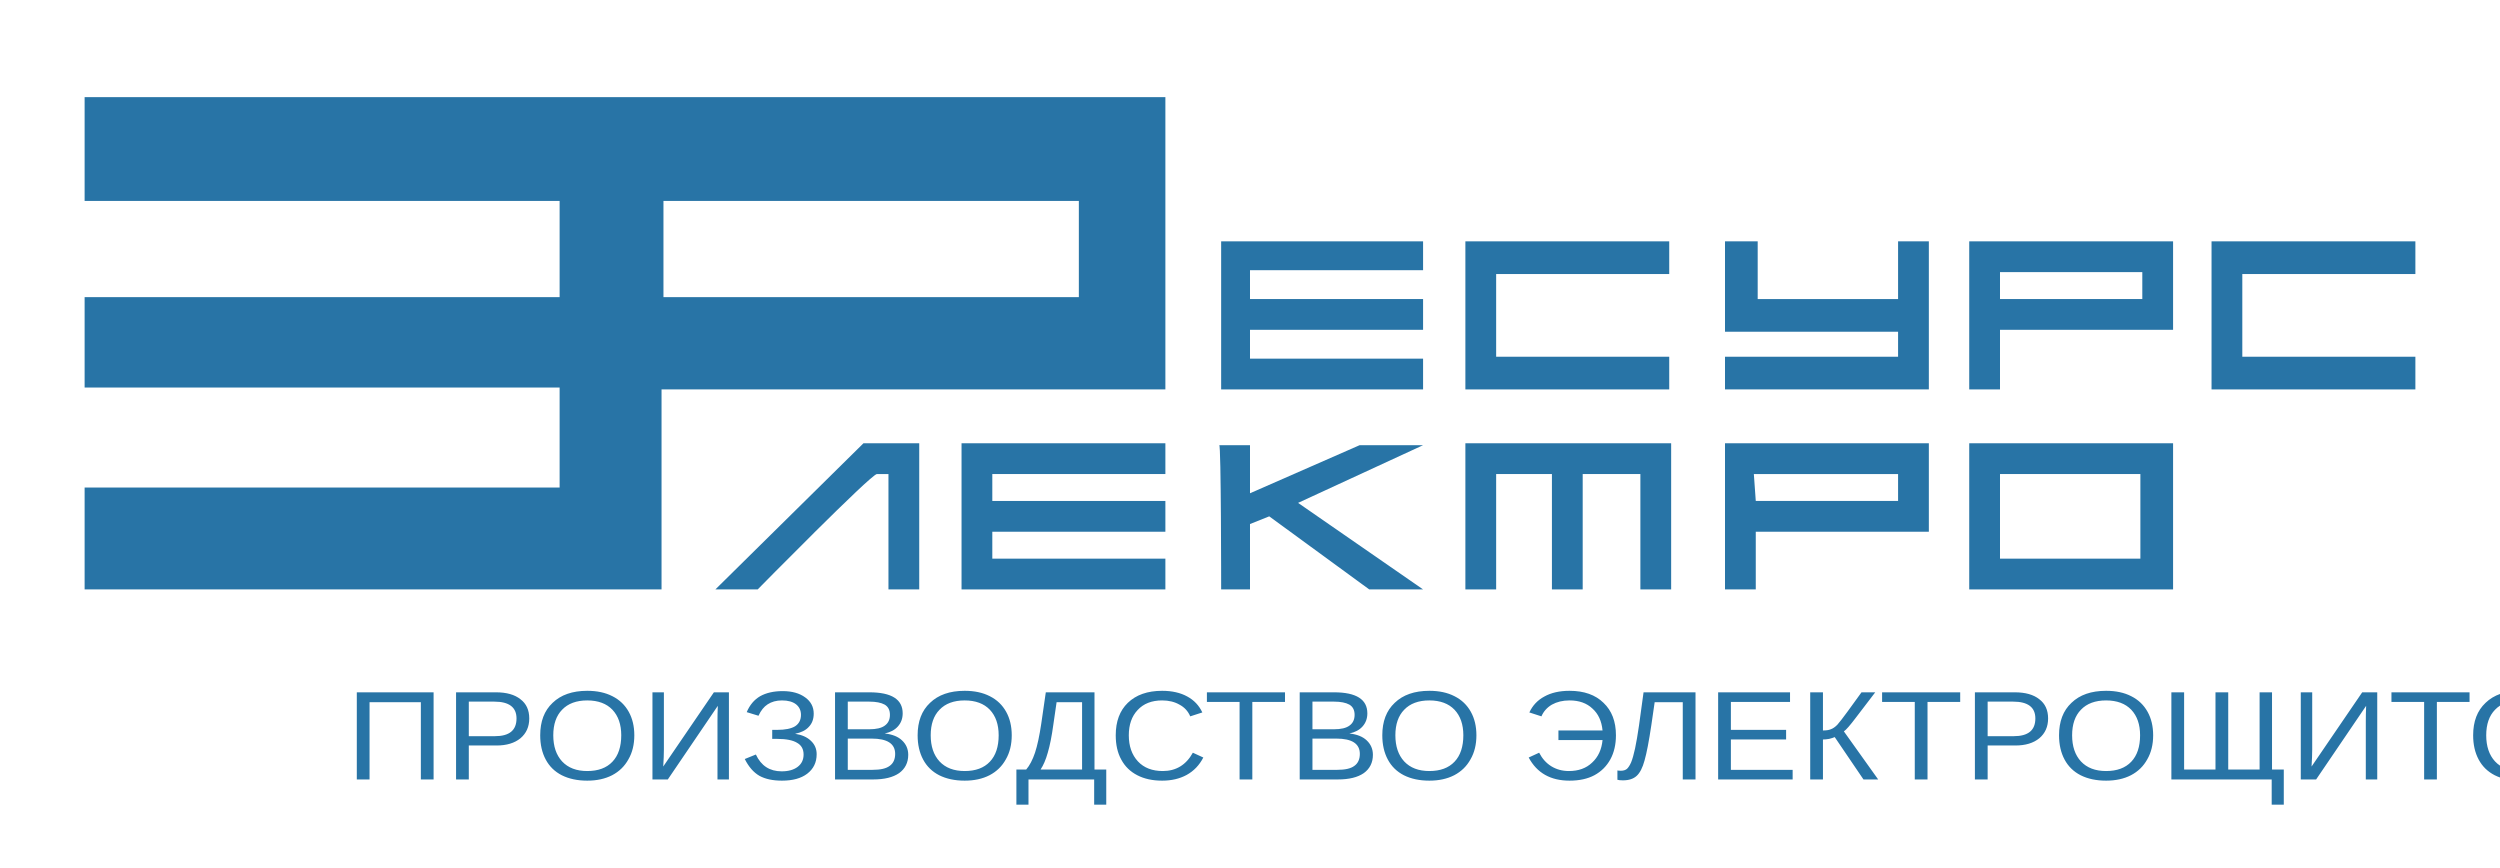
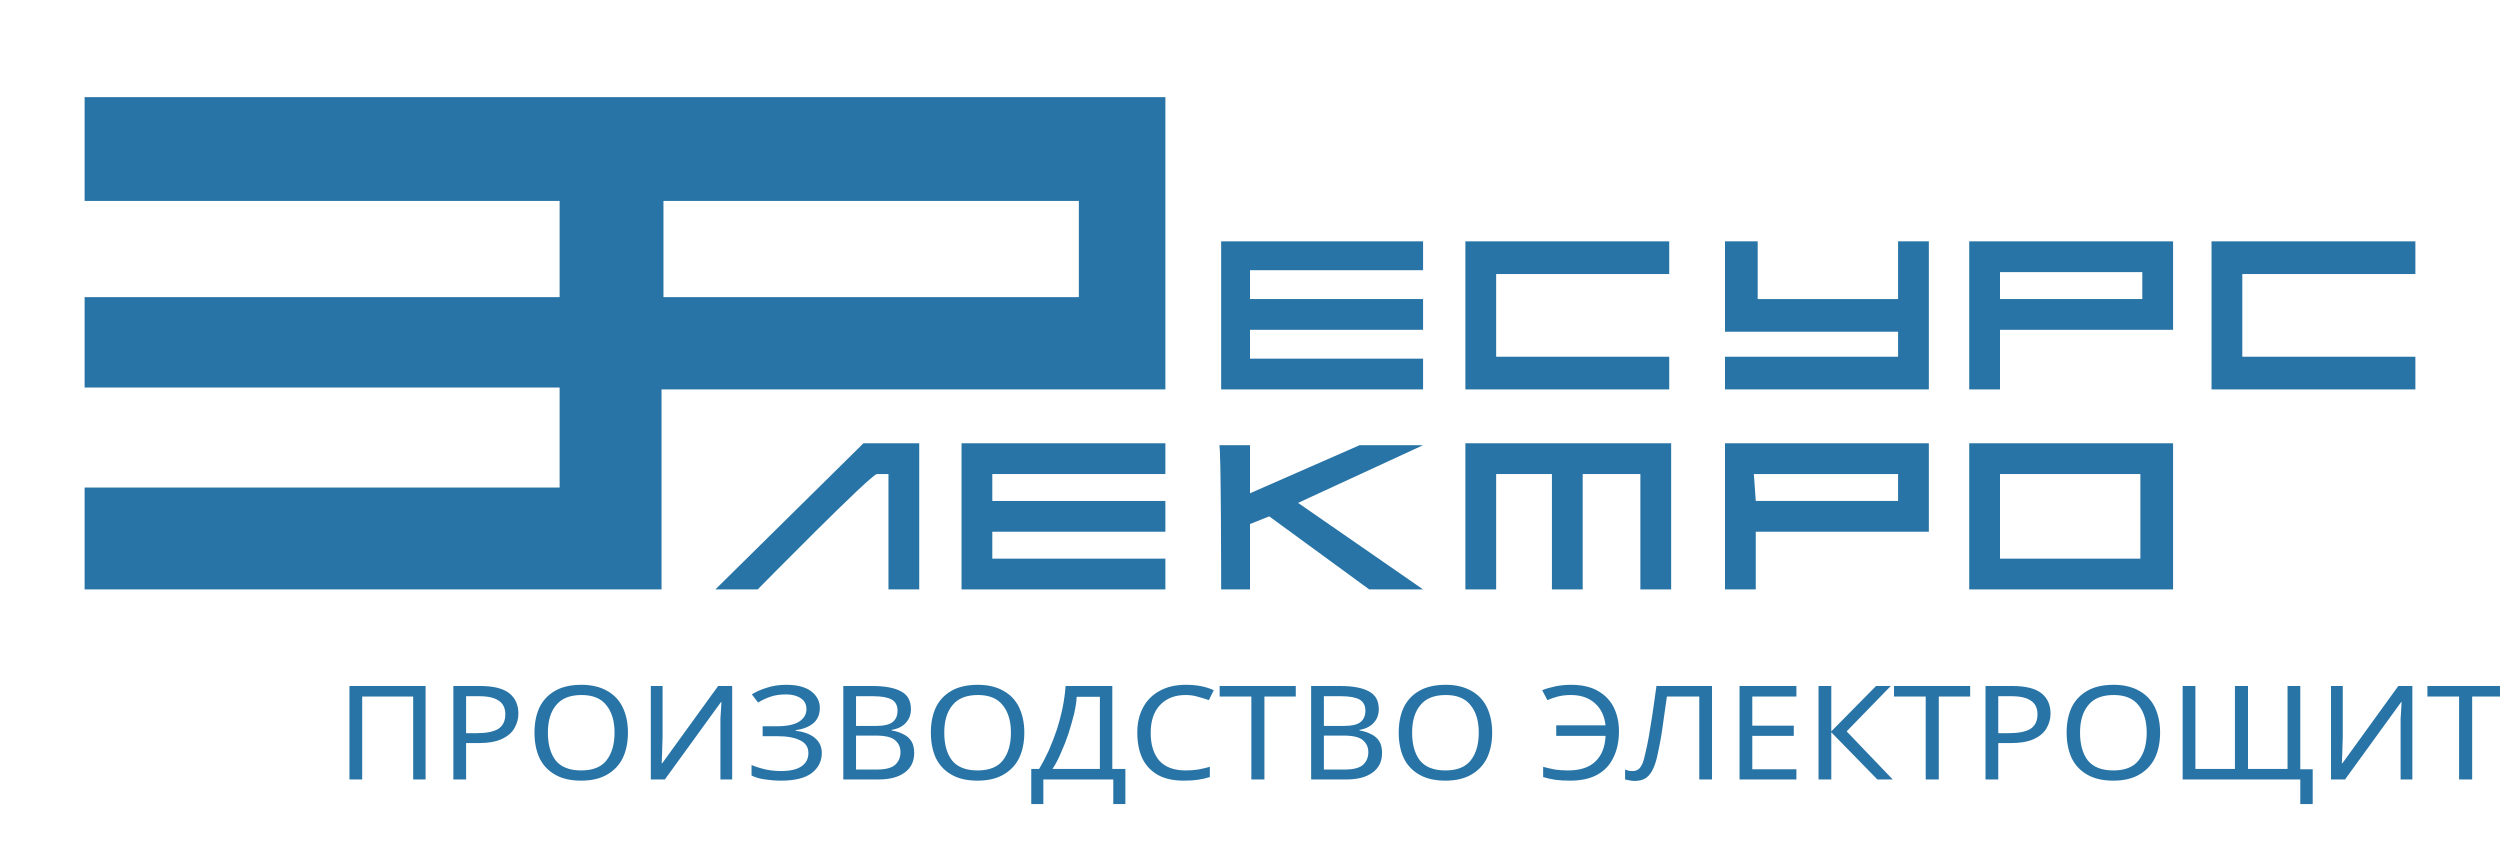
<svg xmlns="http://www.w3.org/2000/svg" xmlns:xlink="http://www.w3.org/1999/xlink" version="1.1" id="block-logo-svg" x="0px" y="0px" viewBox="0 0 130 45.1" xml:space="preserve">
  <style type="text/css">
    .st0 {
      fill: #2874a6;
    }
    .st1 {
-       font-family: "Arial";
-       font-size: 6.6px;
+       font-family: "Trebuchet MS";
+       font-size: 6.8px;
    }
  </style>
  <symbol id="block-logo" viewBox="0 0 130 45">
    <path id="symbol-ER" class="st0" d="M34.5,10.4h21.6v5H34.5C34.5,15.5,34.5,10.4,34.5,10.4z M4.4,10.4h24.7v5H4.4v4.7h24.7v5.2H4.4     v5.3h30V20.2h26.2V5H4.4V10.4z" />
    <path id="symbol-E" class="st0" d="M63.5,20.2H74v-1.6h-9v-1.5h9v-1.6h-9V14h9v-1.5H63.5V20.2z" />
    <path id="symbol-S" class="st0" d="M76.2,20.2h10.6v-1.7h-9v-4.3h9v-1.7H76.2V20.2z" />
    <path id="symbol-U" class="st0" d="M89.7,17.2h9v1.3h-9v1.7h10.6v-7.7h-1.6v3h-7.3c0-1,0-2,0-3c0,0-1.3,0-1.7,0     C89.7,12.5,89.7,17.2,89.7,17.2z" />
    <path id="symbol-R" class="st0" d="M104,14.1h7.4v1.4H104V14.1z M102.4,20.2h1.6v-3.1h9v-4.6h-10.6V20.2z" />
    <path id="symbol-S2" class="st0" d="M115,20.2h10.6v-1.7h-9v-4.3h9v-1.7H115V20.2z" />
    <path id="symbol-L" class="st0" d="M37.2,30.6c1,0,2.2,0,2.2,0s5.9-6,6.2-6h0.6v6h1.6V23h-2.9C44.9,23,37.2,30.6,37.2,30.6z" />
    <path id="symbol-E2" class="st0" d="M50,30.6h10.6V29h-9v-1.4h9V26h-9v-1.4h9V23H50V30.6z" />
    <path id="symbol-K" class="st0" d="M63.5,30.6H65v-3.4l1-0.4l5.2,3.8H74l-6.5-4.5l6.5-3h-3.3L65,25.6v-2.5h-1.6C63.5,23,63.5,30.6,63.5,30.6z" />
    <path id="symbol-T" class="st0" d="M76.2,30.6h1.6v-6h2.9v6h1.6v-6h3v6h1.6V23H76.2V30.6z" />
    <path id="symbol-R2" class="st0" d="M91.2,24.6h7.5V26h-7.4L91.2,24.6L91.2,24.6z M89.7,30.6h1.6v-3h9V23H89.7V30.6z" />
    <path id="symbol-O" class="st0" d="M104,24.6h7.3V29H104V24.6z M102.4,30.6H113V23h-10.6V30.6z" />
    <text transform="matrix(1.0875 0 0 1 4 40.4814)" class="st0 st1">
      ПРОИЗВОДСТВО ЭЛЕКТРОЩИТОВ
    </text>
  </symbol>
  <use xlink:href="#block-logo" />
</svg>
